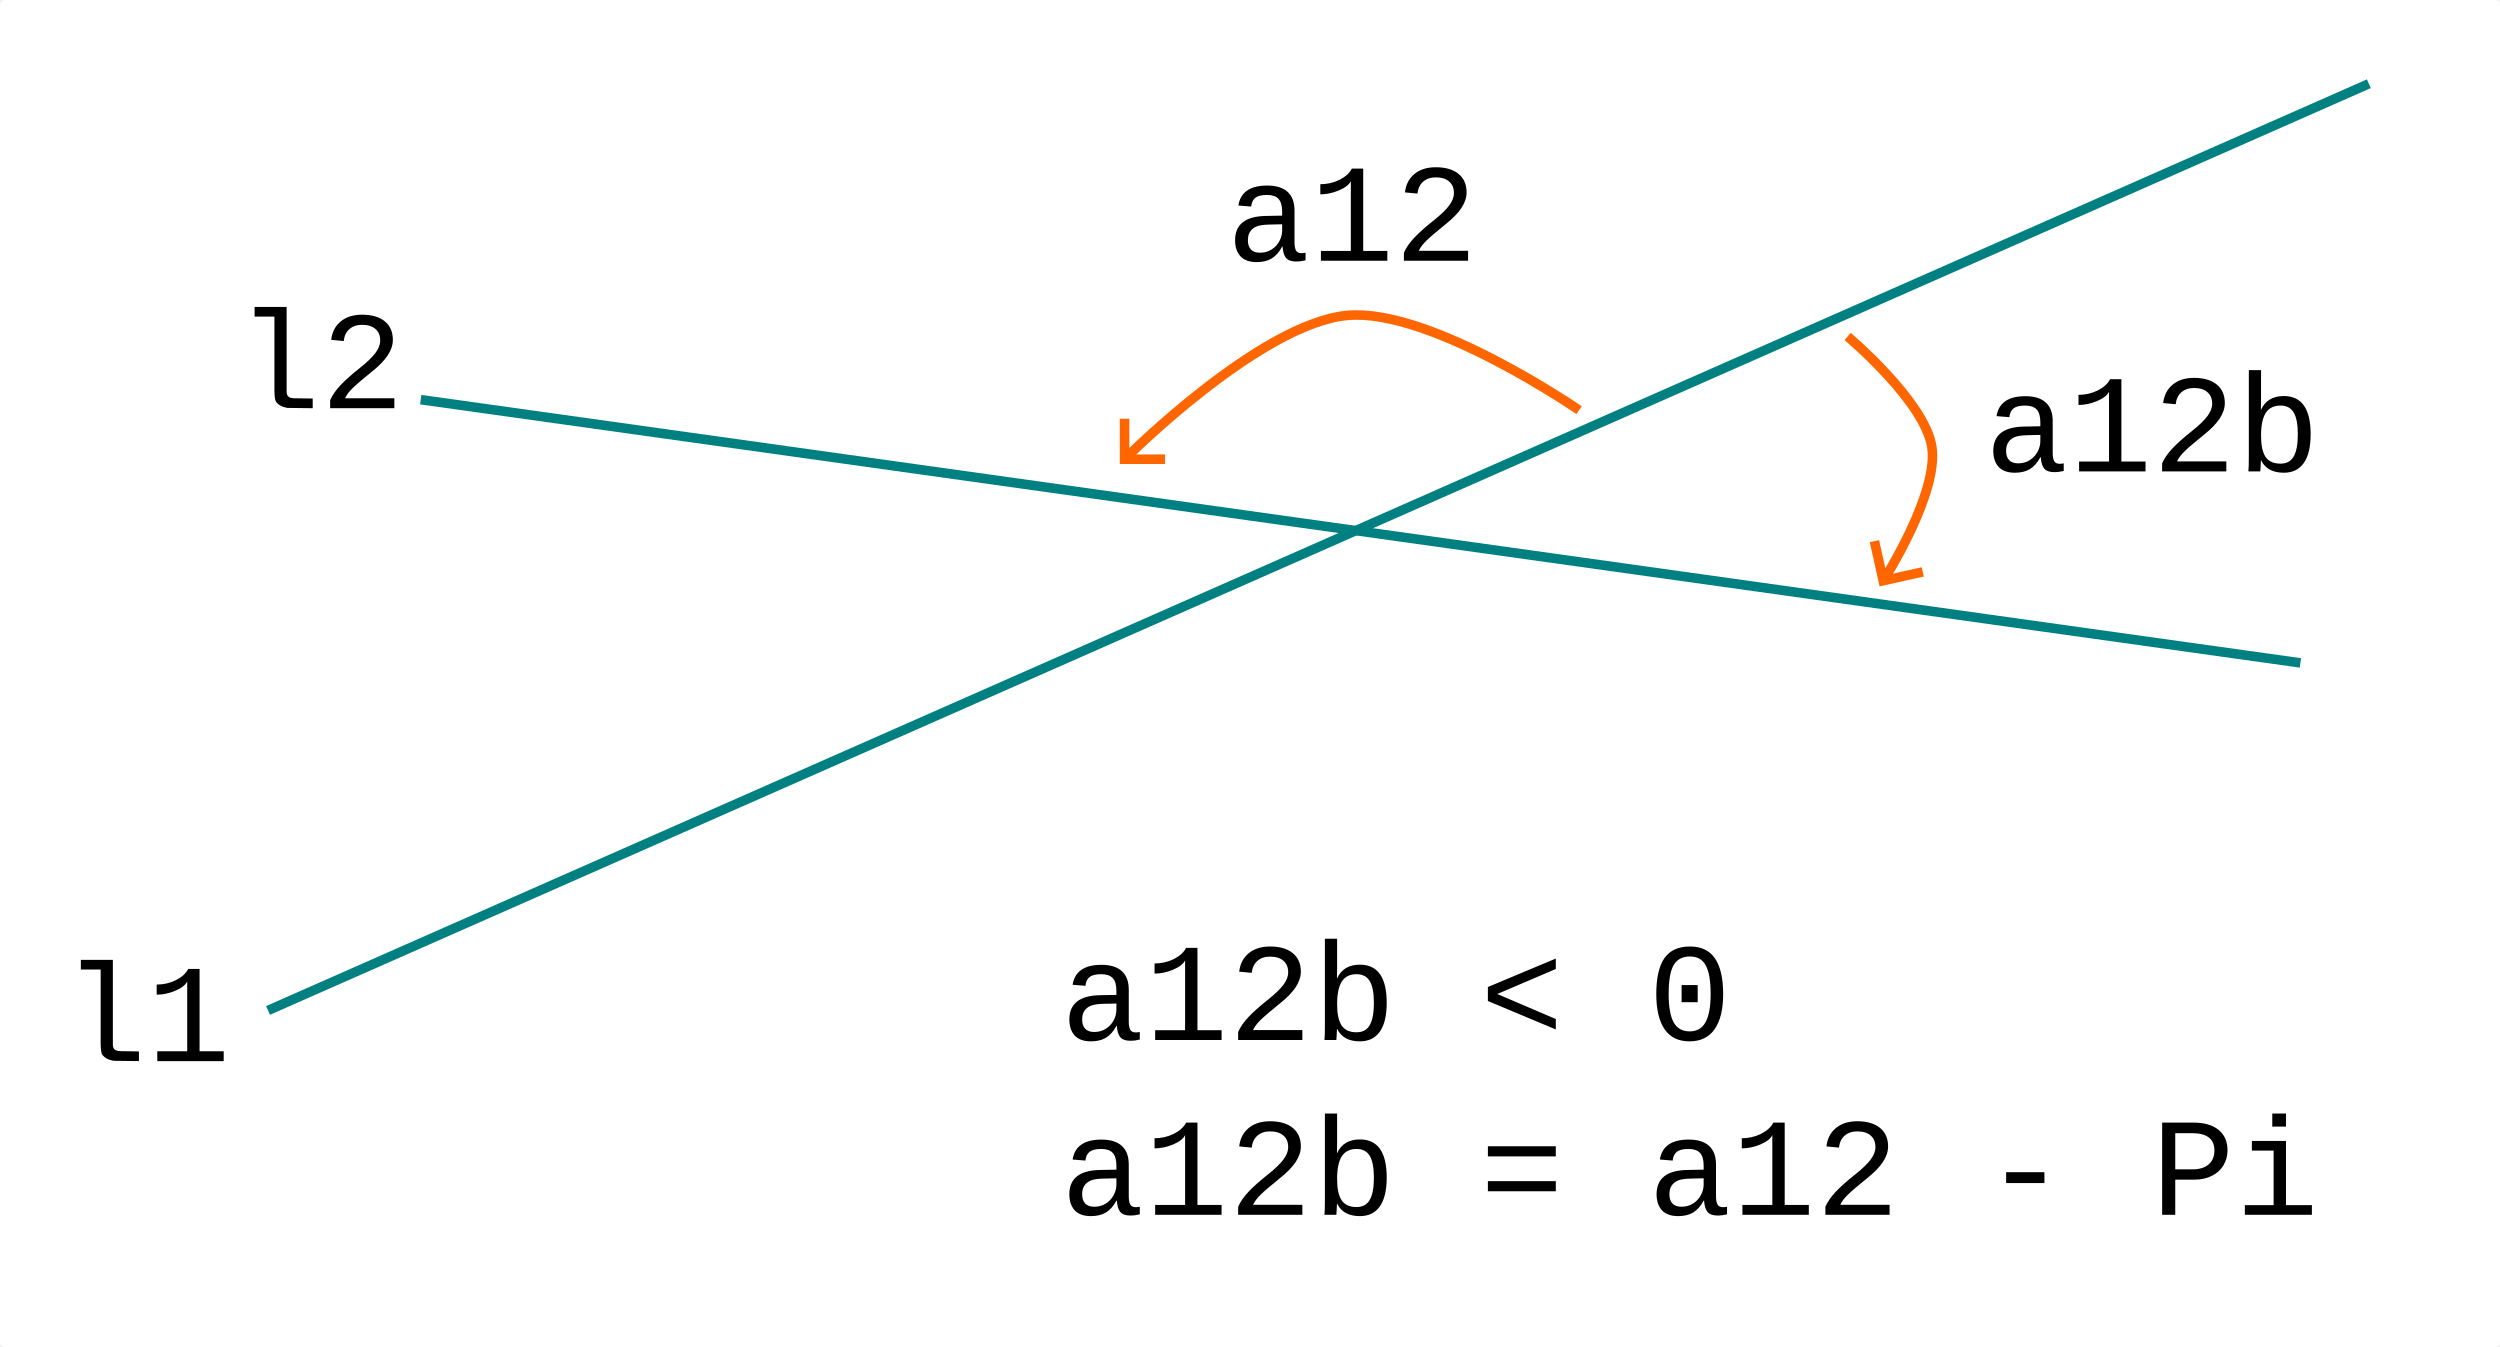
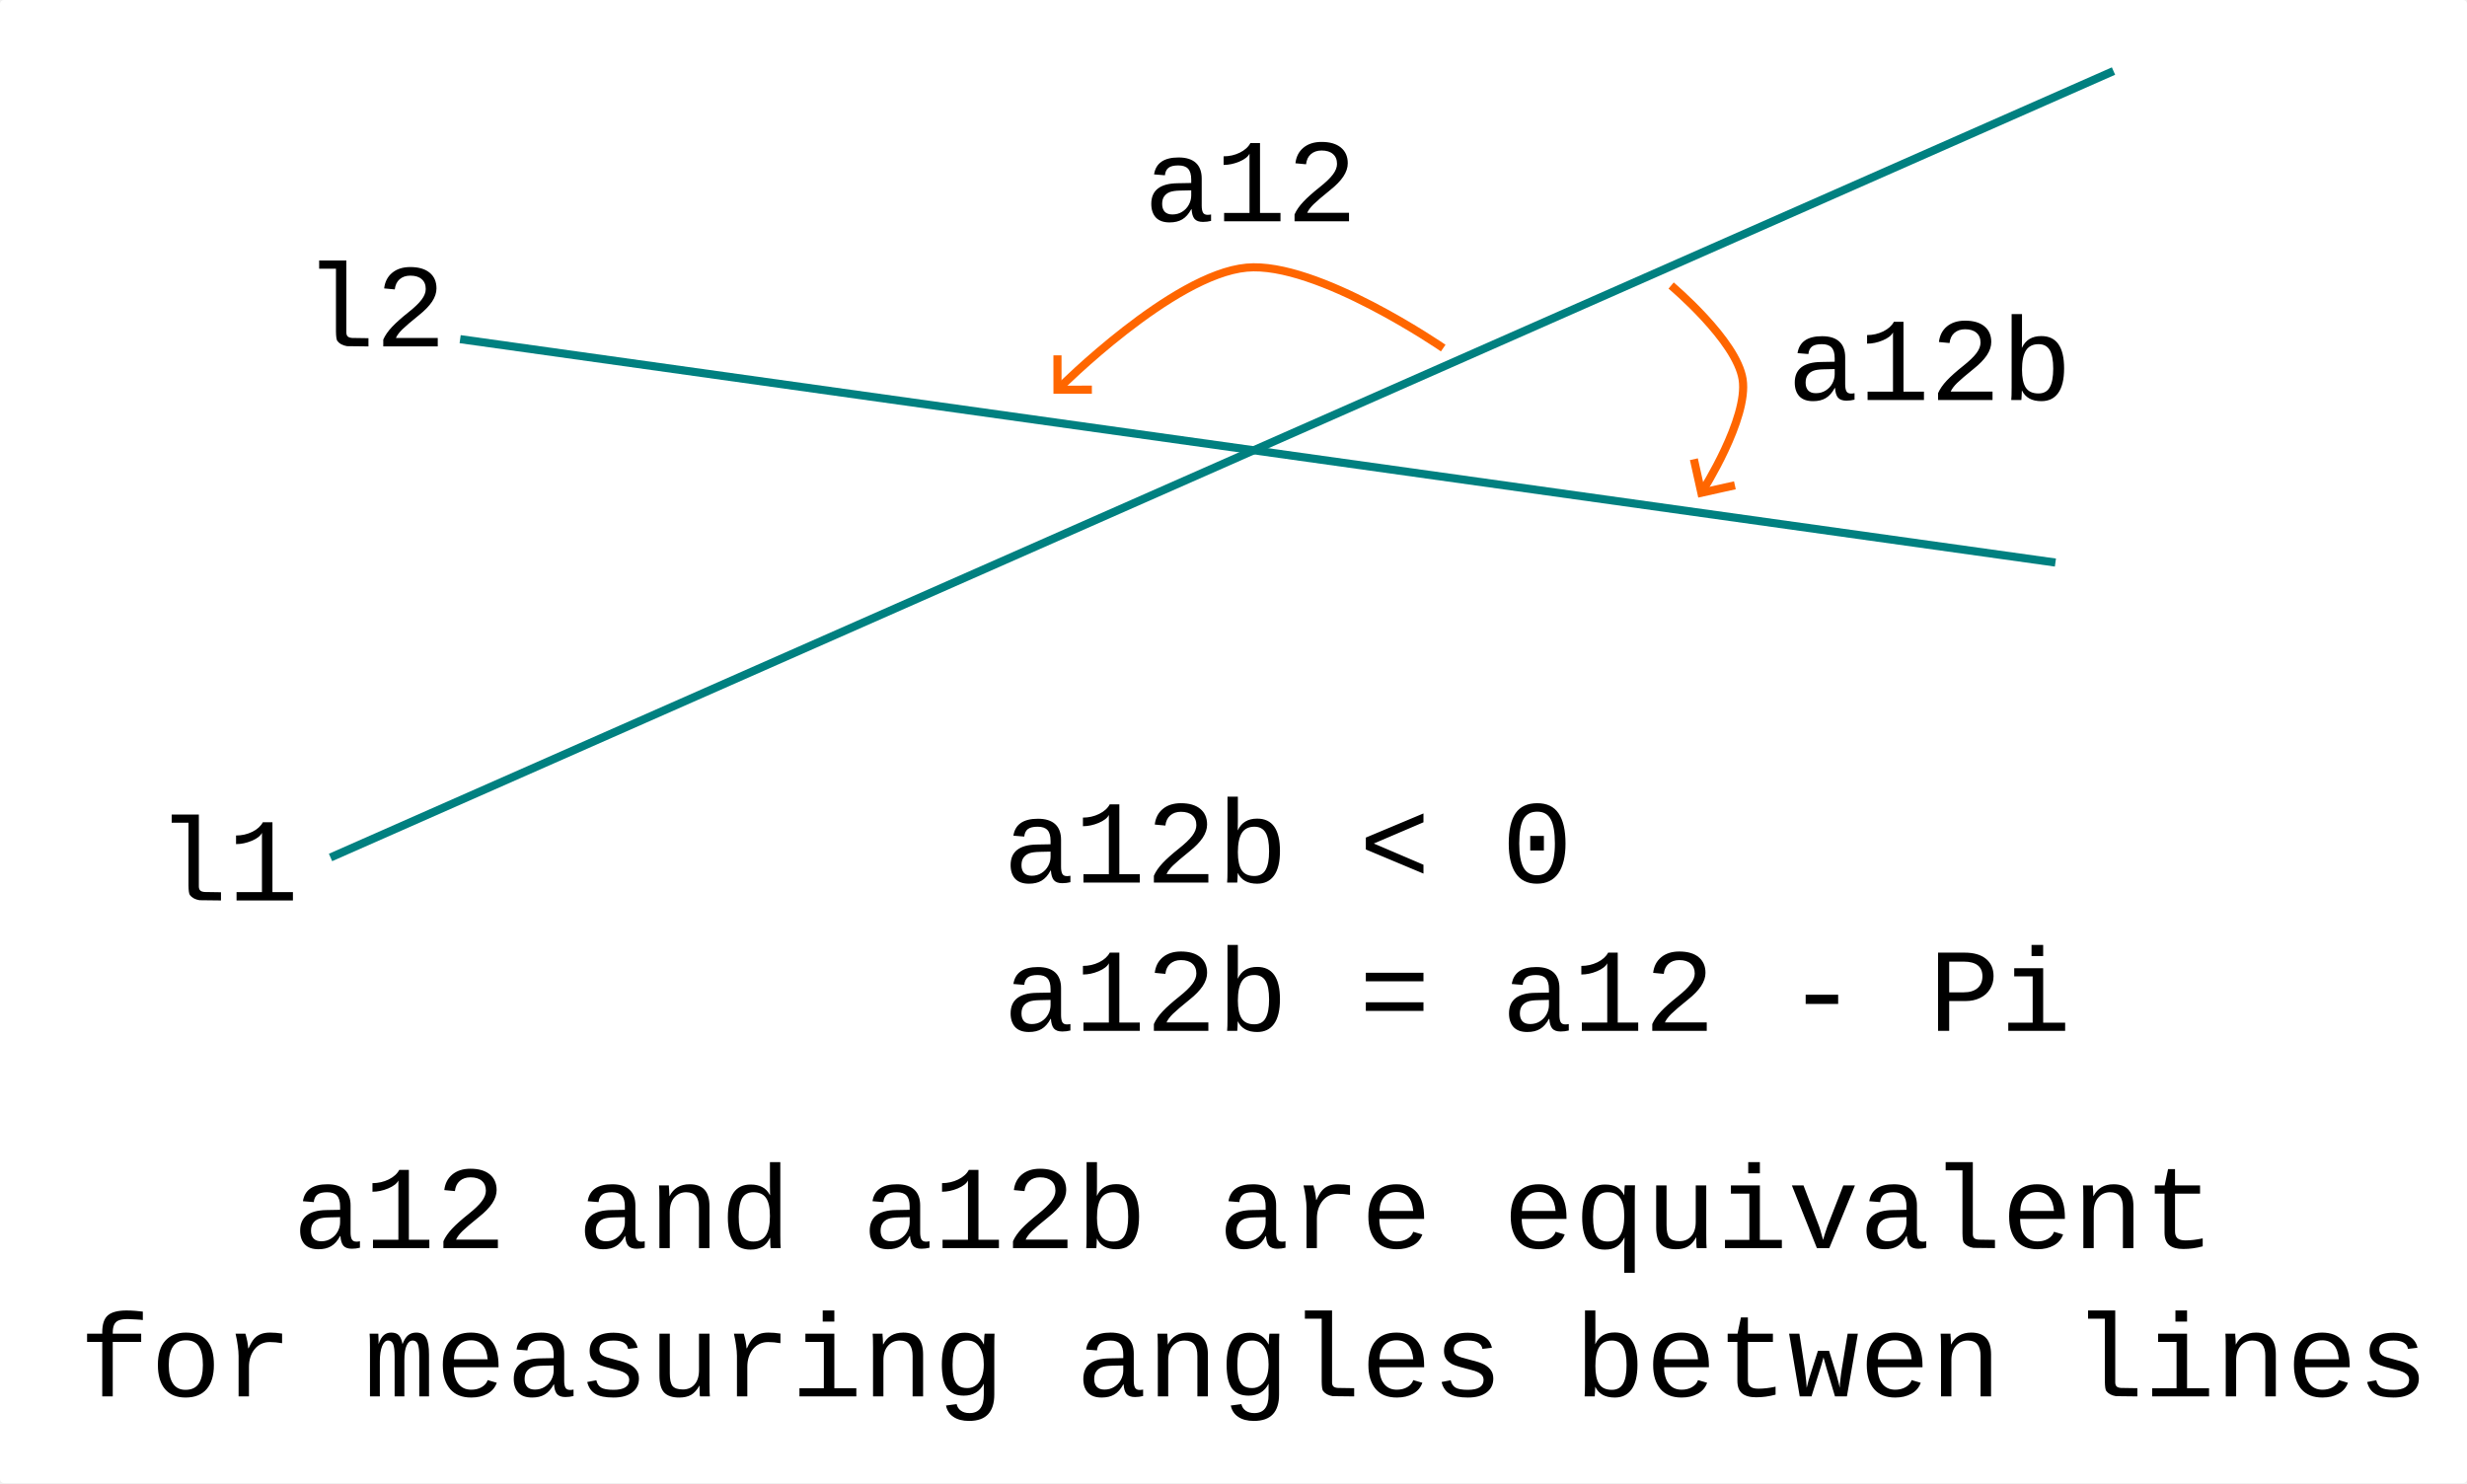
- <svg xmlns="http://www.w3.org/2000/svg" width="262.298" height="141.316" viewBox="0 0 69.4 37.39" version="1.1" id="svg1">
+ <svg xmlns="http://www.w3.org/2000/svg" width="304.982" height="183.363" viewBox="0 0 80.693 48.515" version="1.1" id="svg1">
  <defs id="defs1">
+     <rect x="163.09" y="470.796" width="575.275" height="76.449" id="rect4" />
    <rect x="89.493" y="833.613" width="87.836" height="58.557" id="rect20-7" />
    <rect x="236.991" y="822.012" width="60.767" height="46.404" id="rect21-5" />
    <marker style="overflow:visible" id="ArrowWide-3" refX="0" refY="0" orient="auto-start-reverse" markerWidth="1" markerHeight="1" viewBox="0 0 1 1" preserveAspectRatio="xMidYMid">
      <path style="fill:none;stroke:context-stroke;stroke-width:1;stroke-linecap:butt" d="M 3,-3 0,0 3,3" transform="rotate(180,0.125,0)" id="path4-5" />
    </marker>
    <rect x="133.687" y="909.295" width="91.703" height="33.146" id="rect22-2" />
    <rect x="228.152" y="863.996" width="99.989" height="37.013" id="rect23" />
-     <rect x="210.475" y="793.838" width="188.93" height="86.179" id="rect24" />
+     <rect x="210.475" y="793.838" width="174.277" height="60.696" id="rect24" />
  </defs>
-   <g id="layer1" transform="translate(-35.42954,-88.70551)">
-     <rect style="fill:#ffffff;stroke:#ffffff;stroke-width:0.265;stroke-linejoin:round;stroke-dasharray:none" id="rect25" width="69.135" height="37.125" x="35.562" y="88.838" />
+   <g id="layer1" transform="translate(-32.05838,-88.70552)">
+     <rect style="fill:#ffffff;stroke:#ffffff;stroke-width:0.265;stroke-linejoin:round;stroke-dasharray:none" id="rect25" width="80.429" height="48.25" x="32.191" y="88.838" />
    <path style="fill:#ffffff;stroke:#008080;stroke-width:0.265;stroke-linejoin:round;stroke-dasharray:none" d="M 42.87,116.755 101.189,91.03" id="path19" />
    <path style="fill:#ffffff;stroke:#008080;stroke-width:0.265;stroke-linejoin:round;stroke-dasharray:none" d="m 47.109,99.8 52.18,7.308" id="path20" />
    <text xml:space="preserve" transform="matrix(0.2645833,0,0,0.2645833,13.49122,-105.8513)" id="text20-1" style="font-style:normal;font-variant:normal;font-weight:normal;font-stretch:normal;font-size:14.667px;line-height:normal;font-family:'Liberation Mono';-inkscape-font-specification:'Liberation Mono';font-variant-ligatures:normal;font-variant-position:normal;font-variant-caps:normal;font-variant-numeric:normal;font-variant-alternates:normal;font-variant-east-asian:normal;font-feature-settings:normal;font-variation-settings:normal;text-indent:0;text-align:start;text-decoration-line:none;text-decoration-style:solid;text-decoration-color:#000000;letter-spacing:normal;word-spacing:normal;text-transform:none;writing-mode:lr-tb;direction:ltr;text-orientation:mixed;dominant-baseline:auto;baseline-shift:baseline;white-space:pre;shape-inside:url(#rect20-7);shape-padding:0;shape-margin:0;inline-size:0;display:inline;vector-effect:none;fill:#000000;fill-opacity:1;stroke-width:1;stroke-linecap:butt;stroke-linejoin:miter;stroke-miterlimit:4;stroke-dasharray:none;stroke-dashoffset:0;stroke-opacity:1;-inkscape-stroke:none;stop-color:#000000">
-       <tspan x="89.494" y="846.663" id="tspan2">l1</tspan>
+       <tspan x="89.494" y="846.663" id="tspan1">l1</tspan>
    </text>
    <text xml:space="preserve" transform="matrix(0.2645833,0,0,0.2645833,-20.71092,-120.9061)" id="text21-2" style="font-style:normal;font-variant:normal;font-weight:normal;font-stretch:normal;font-size:14.667px;line-height:normal;font-family:'Liberation Mono';-inkscape-font-specification:'Liberation Mono';font-variant-ligatures:normal;font-variant-position:normal;font-variant-caps:normal;font-variant-numeric:normal;font-variant-alternates:normal;font-variant-east-asian:normal;font-feature-settings:normal;font-variation-settings:normal;text-indent:0;text-align:start;text-decoration-line:none;text-decoration-style:solid;text-decoration-color:#000000;letter-spacing:normal;word-spacing:normal;text-transform:none;writing-mode:lr-tb;direction:ltr;text-orientation:mixed;dominant-baseline:auto;baseline-shift:baseline;white-space:pre;shape-inside:url(#rect21-5);shape-padding:0;shape-margin:0;inline-size:0;display:inline;vector-effect:none;fill:#000000;fill-opacity:1;stroke-width:1;stroke-linecap:butt;stroke-linejoin:miter;stroke-miterlimit:4;stroke-dasharray:none;stroke-dashoffset:0;stroke-opacity:1;-inkscape-stroke:none;stop-color:#000000">
-       <tspan x="236.992" y="835.062" id="tspan7">l2</tspan>
+       <tspan x="236.992" y="835.062" id="tspan2">l2</tspan>
    </text>
    <path style="fill:#ffffff;stroke:#ff6600;stroke-width:0.265;stroke-linejoin:round;stroke-dasharray:none;marker-end:url(#ArrowWide-3)" d="m 86.719,98.046 c 0,0 2.143,1.798 2.339,3.069 0.197,1.279 -1.315,3.654 -1.315,3.654" id="path21" />
    <path style="fill:#ffffff;stroke:#ff6600;stroke-width:0.265;stroke-linejoin:round;stroke-dasharray:none;marker-end:url(#ArrowWide-3)" d="m 79.265,100.092 c 0,0 -4.125,-2.843 -6.431,-2.631 -2.422,0.222 -6.139,3.946 -6.139,3.946" id="path22" />
    <text xml:space="preserve" transform="matrix(0.2645833,0,0,0.2645833,34.10021,-148.0925)" id="text22-0" style="font-style:normal;font-variant:normal;font-weight:normal;font-stretch:normal;font-size:14.667px;line-height:normal;font-family:'Liberation Mono';-inkscape-font-specification:'Liberation Mono';font-variant-ligatures:normal;font-variant-position:normal;font-variant-caps:normal;font-variant-numeric:normal;font-variant-alternates:normal;font-variant-east-asian:normal;font-feature-settings:normal;font-variation-settings:normal;text-indent:0;text-align:start;text-decoration-line:none;text-decoration-style:solid;text-decoration-color:#000000;letter-spacing:normal;word-spacing:normal;text-transform:none;writing-mode:lr-tb;direction:ltr;text-orientation:mixed;dominant-baseline:auto;baseline-shift:baseline;white-space:pre;shape-inside:url(#rect22-2);shape-padding:0;shape-margin:0;inline-size:0;display:inline;vector-effect:none;fill:#000000;fill-opacity:1;stroke-width:1;stroke-linecap:butt;stroke-linejoin:miter;stroke-miterlimit:4;stroke-dasharray:none;stroke-dashoffset:0;stroke-opacity:1;-inkscape-stroke:none;stop-color:#000000">
-       <tspan x="133.688" y="922.345" id="tspan8">a12</tspan>
+       <tspan x="133.688" y="922.345" id="tspan3">a12</tspan>
    </text>
    <text xml:space="preserve" transform="matrix(0.2645833,0,0,0.2645833,30.15381,-130.2606)" id="text23" style="font-style:normal;font-variant:normal;font-weight:normal;font-stretch:normal;font-size:14.667px;line-height:normal;font-family:'Liberation Mono';-inkscape-font-specification:'Liberation Mono';font-variant-ligatures:normal;font-variant-position:normal;font-variant-caps:normal;font-variant-numeric:normal;font-variant-alternates:normal;font-variant-east-asian:normal;font-feature-settings:normal;font-variation-settings:normal;text-indent:0;text-align:start;text-decoration-line:none;text-decoration-style:solid;text-decoration-color:#000000;letter-spacing:normal;word-spacing:normal;text-transform:none;writing-mode:lr-tb;direction:ltr;text-orientation:mixed;dominant-baseline:auto;baseline-shift:baseline;white-space:pre;shape-inside:url(#rect23);shape-padding:0;shape-margin:0;inline-size:0;display:inline;vector-effect:none;fill:#000000;fill-opacity:1;stroke-width:1;stroke-linecap:butt;stroke-linejoin:miter;stroke-miterlimit:4;stroke-dasharray:none;stroke-dashoffset:0;stroke-opacity:1;-inkscape-stroke:none;stop-color:#000000">
-       <tspan x="228.152" y="877.046" id="tspan9">a12b</tspan>
+       <tspan x="228.152" y="877.046" id="tspan5">a12b</tspan>
    </text>
    <text xml:space="preserve" transform="matrix(0.2645833,0,0,0.2645833,9.182111,-95.91226)" id="text24" style="font-style:normal;font-variant:normal;font-weight:normal;font-stretch:normal;font-size:14.667px;line-height:normal;font-family:'Liberation Mono';-inkscape-font-specification:'Liberation Mono';font-variant-ligatures:normal;font-variant-position:normal;font-variant-caps:normal;font-variant-numeric:normal;font-variant-alternates:normal;font-variant-east-asian:normal;font-feature-settings:normal;font-variation-settings:normal;text-indent:0;text-align:start;text-decoration-line:none;text-decoration-style:solid;text-decoration-color:#000000;letter-spacing:normal;word-spacing:normal;text-transform:none;writing-mode:lr-tb;direction:ltr;text-orientation:mixed;dominant-baseline:auto;baseline-shift:baseline;white-space:pre;shape-inside:url(#rect24);shape-padding:0;shape-margin:0;inline-size:0;display:inline;vector-effect:none;fill:#000000;fill-opacity:1;stroke-width:1;stroke-linecap:butt;stroke-linejoin:miter;stroke-miterlimit:4;stroke-dasharray:none;stroke-dashoffset:0;stroke-opacity:1;-inkscape-stroke:none;stop-color:#000000">
-       <tspan x="210.475" y="806.888" id="tspan10">a12b &lt; 0
+       <tspan x="210.475" y="806.888" id="tspan6">a12b &lt; 0
</tspan>
-       <tspan x="210.475" y="825.221" id="tspan11">a12b = a12 - Pi</tspan>
+       <tspan x="210.475" y="825.221" id="tspan7">a12b = a12 - Pi</tspan>
+     </text>
+     <text xml:space="preserve" transform="matrix(0.2645833,0,0,0.2645833,-46.18501,1.517026)" id="text4" style="font-size:14.667px;line-height:normal;font-family:'Liberation Mono';-inkscape-font-specification:'Liberation Mono';text-align:center;text-decoration-color:#000000;white-space:pre;shape-inside:url(#rect4);fill:#000000;stroke-width:1;-inkscape-stroke:none;stop-color:#000000" x="144.16" y="0">
+       <tspan x="331.908" y="483.845" id="tspan8">a12 and a12b are equivalent
+ </tspan>
+       <tspan x="305.504" y="502.178" id="tspan9">for measuring angles betwen lines</tspan>
    </text>
  </g>
</svg>
